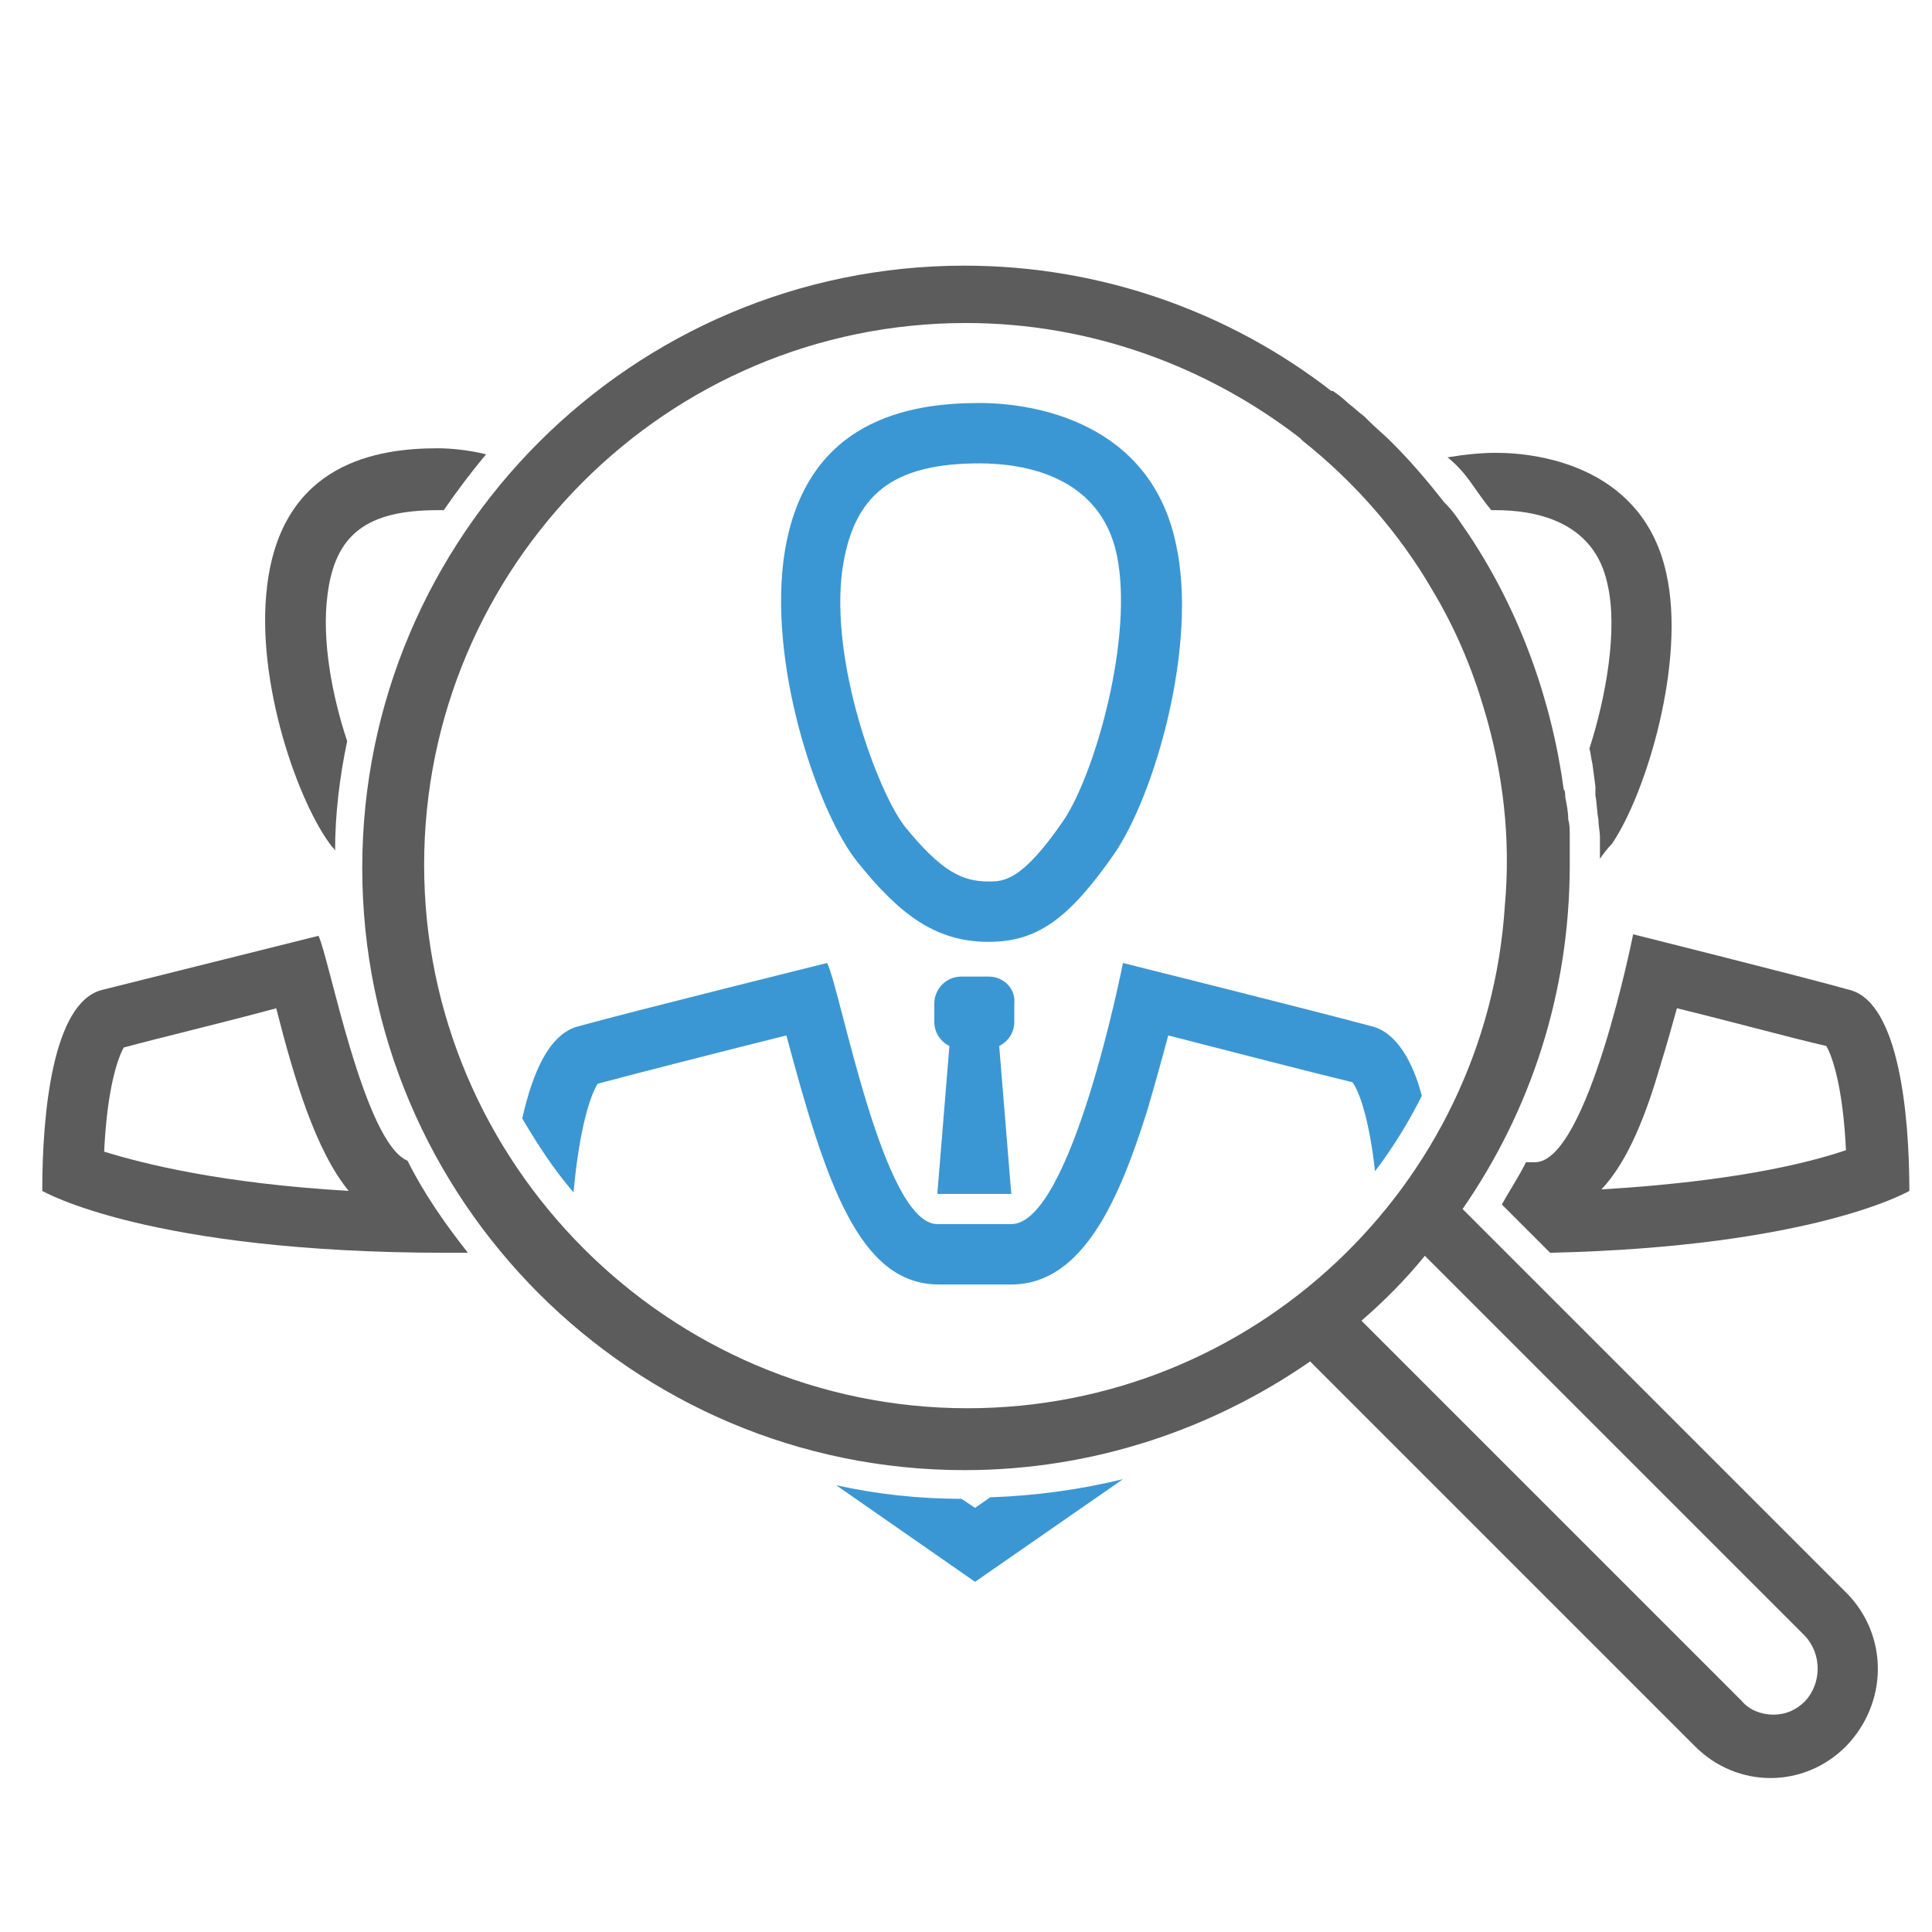
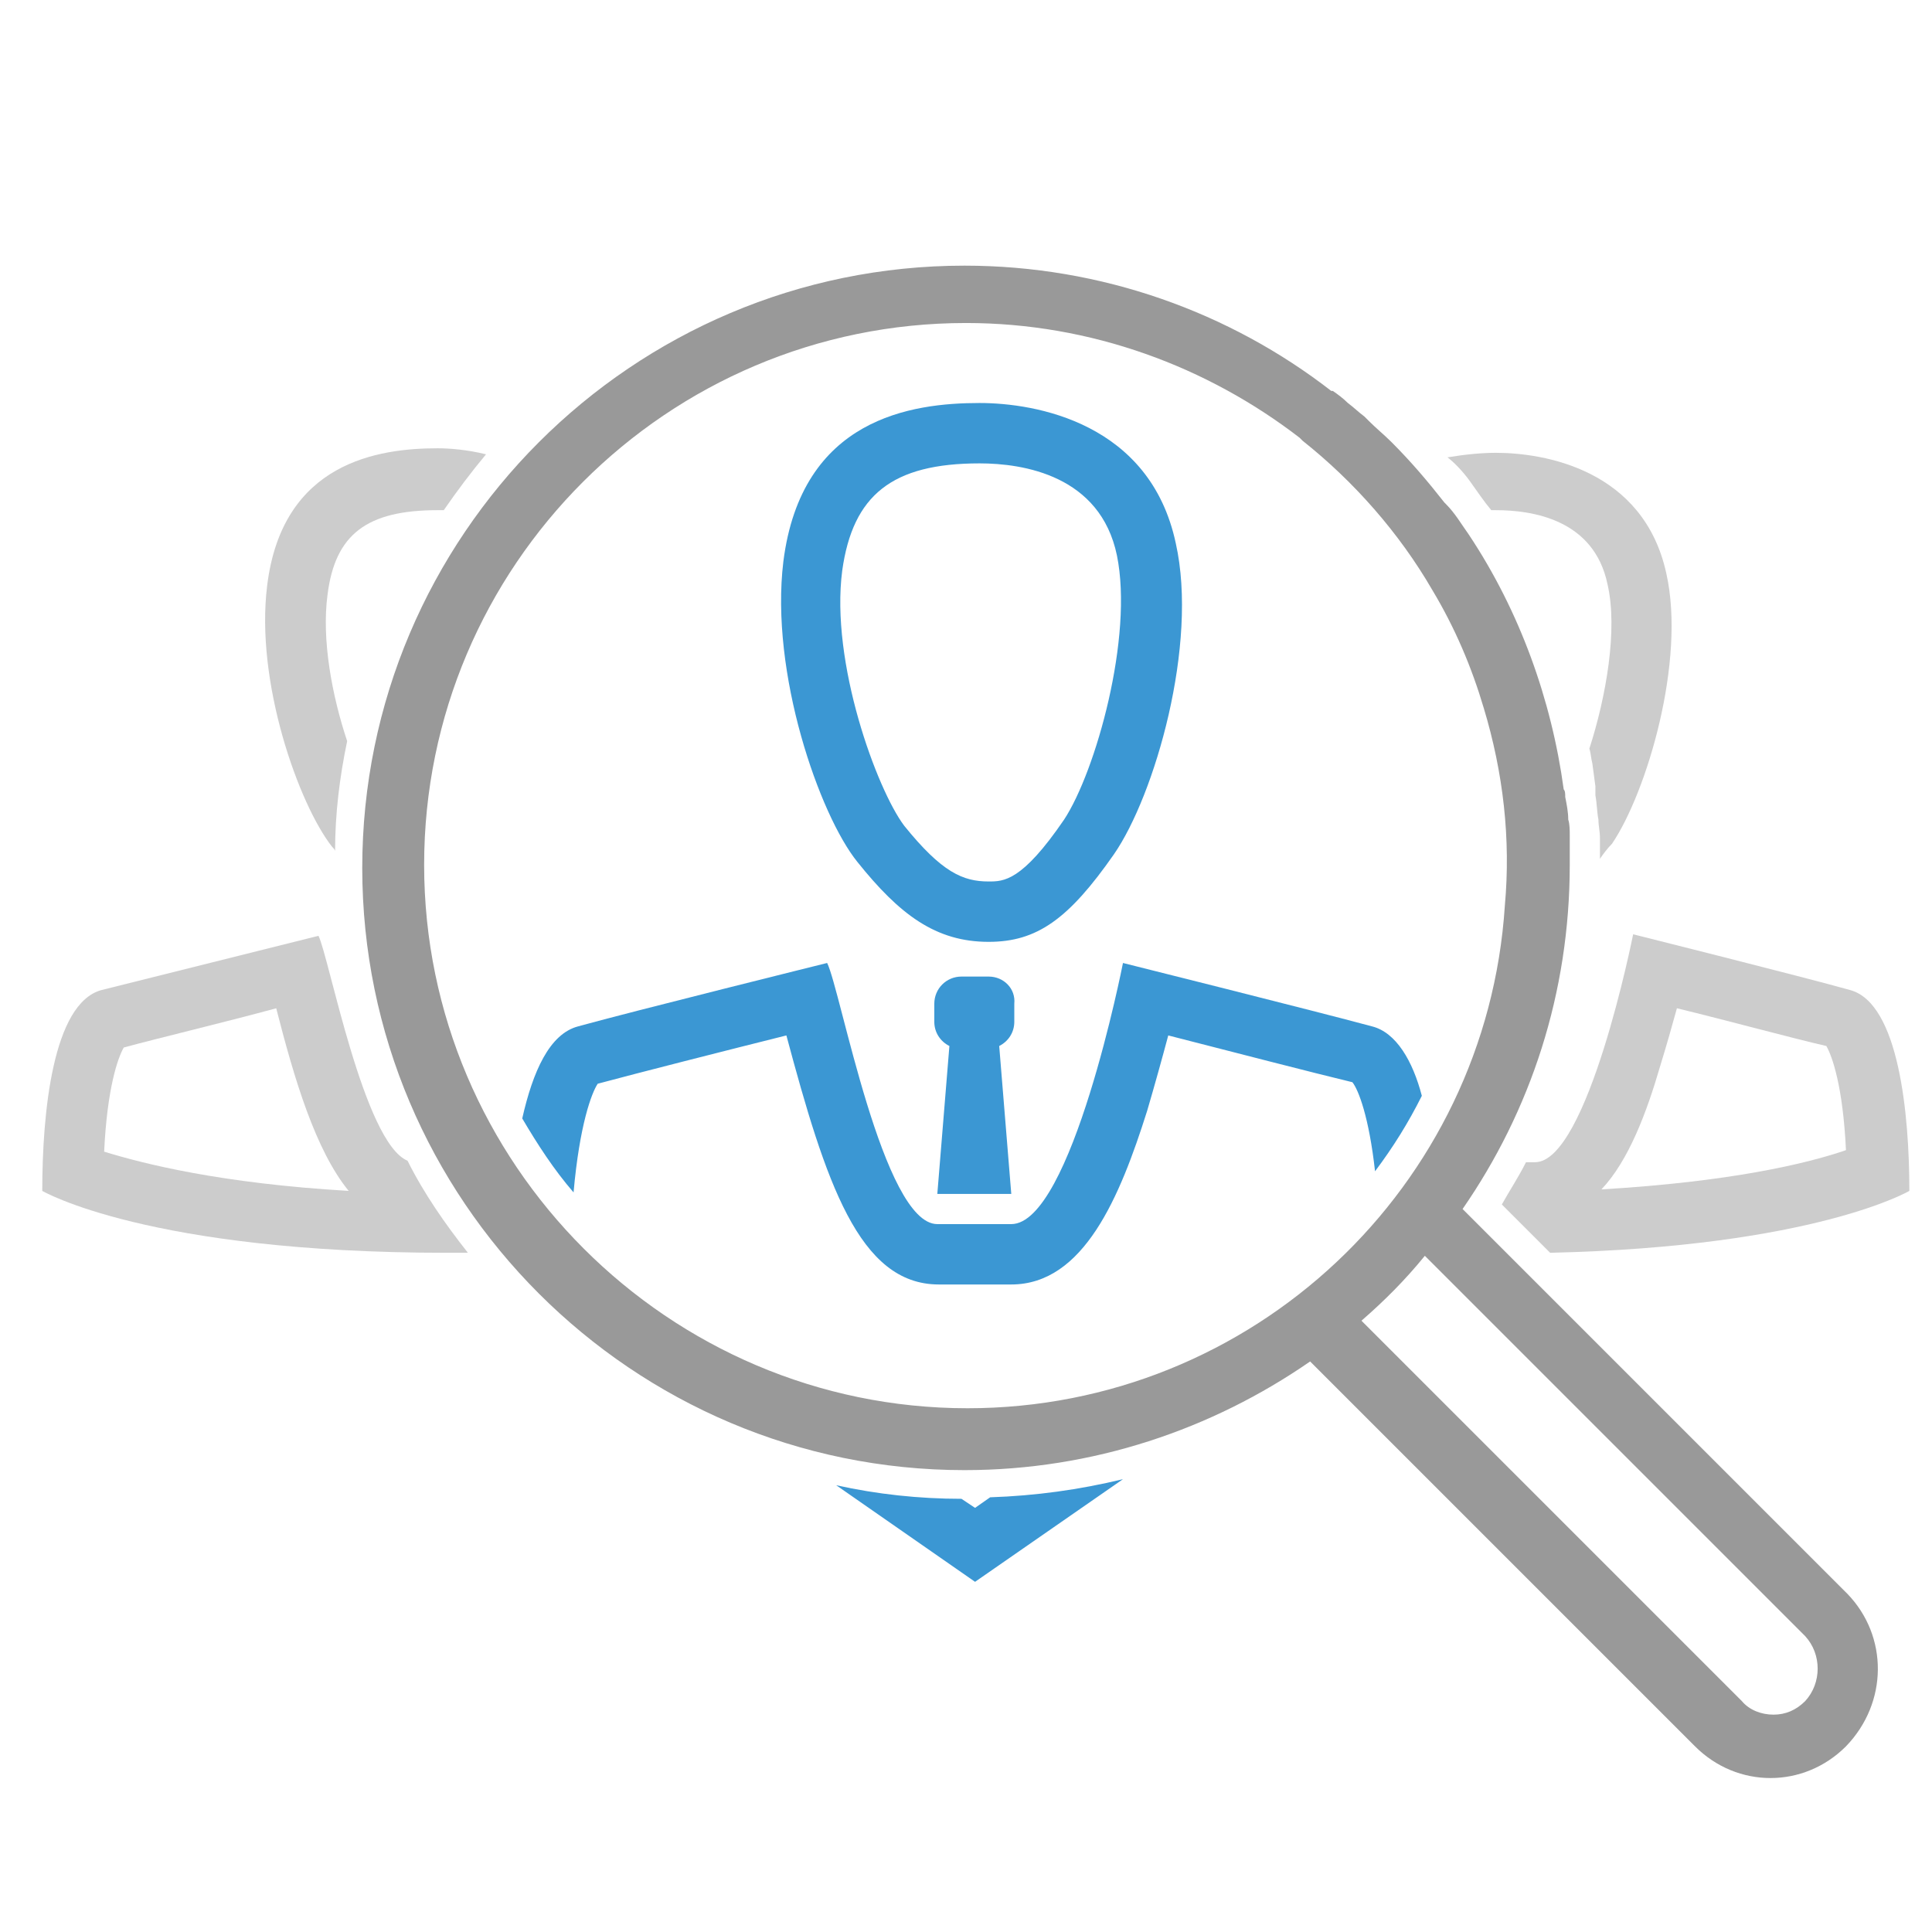
<svg xmlns="http://www.w3.org/2000/svg" enable-background="new 0 0 128 128" height="128px" id="Layer_1" version="1.1" viewBox="0 0 128 128" width="128px" xml:space="preserve">
  <defs id="defs23" />
  <path d="M65.5,64.7h-1.8c-1,0-1.8,0.8-1.8,1.8v1.2c0,0.7,0.4,1.3,1,1.6l-0.8,9.8H67l-0.8-9.8c0.6-0.3,1-0.9,1-1.6  v-1.2C67.3,65.5,66.5,64.7,65.5,64.7L65.5,64.7z" fill="#3B97D3" id="path3" style="fill:#3b97d3;fill-opacity:1" />
  <path d="M64.9,30.7L64.9,30.7c2.9,0,8,0.8,9.1,6.1c1.1,5.4-1.4,14.3-3.5,17.5c-2.8,4.1-4,4.1-5,4.1  c-1.7,0-3.1-0.6-5.6-3.7c-1.8-2.4-4.9-10.8-4.1-16.9C56.5,32.8,59.1,30.7,64.9,30.7 M64.9,26.7c-4.5,0-11.8,1-13,10.5  C51,44.6,54.3,54,56.8,57.1c2.8,3.5,5.2,5.3,8.7,5.3c3.2,0,5.3-1.5,8.3-5.8c2.7-3.9,5.6-13.9,4.1-20.6C76.2,28,68.6,26.7,64.9,26.7  L64.9,26.7z" fill="#3B97D3" id="path5" style="fill:#3b97d3;fill-opacity:1" />
  <path d="M65.6,99.2l-1,0.7l-0.9-0.6c-2.8,0-5.6-0.3-8.3-0.9l9.2,6.4l9.8-6.8C71.5,98.7,68.6,99.1,65.6,99.2z" fill="#3B97D3" id="path7" style="fill:#3b97d3;fill-opacity:1" />
  <path d="M90.9,68c-3.7-1-16.5-4.2-16.5-4.2S71,81.1,67,81.1h-4.9c-3.6,0-6.4-15.5-7.3-17.3c0,0-12.9,3.2-16.5,4.2  c-1.9,0.5-3,3-3.7,6.1c1,1.7,2.1,3.4,3.4,4.9c0.4-4.5,1.2-6.6,1.6-7.2c2.6-0.7,8.5-2.2,12.5-3.2c2.6,9.7,4.8,16.5,10.1,16.5H67  c4.8,0,7.2-5.8,9-11.5c0.5-1.7,1-3.5,1.4-5c3.9,1,9.7,2.5,12.2,3.1c0.4,0.5,1.1,2.3,1.5,5.9c1.2-1.6,2.2-3.2,3.1-5  C93.6,70.3,92.5,68.4,90.9,68z" fill="#3B97D3" id="path9" style="fill:#3b97d3;fill-opacity:1" />
-   <path d="M97.4,31.9L97.4,31.9c0.5,0.7,0.9,1.3,1.4,1.9c0.1,0,0.2,0,0.3,0c2.4,0,6.5,0.6,7.4,4.9  c0.7,3-0.1,7.5-1.2,10.9c0.1,0.3,0.1,0.6,0.2,1l0,0l0.2,1.5c0,0.1,0,0.3,0,0.4l0,0.2c0.1,0.5,0.1,1.1,0.2,1.6c0,0.4,0.1,0.8,0.1,1.2  c0,0.4,0,0.7,0,1.1l0,0.3c0,0,0,0,0,0c0.2-0.3,0.5-0.7,0.8-1c2.3-3.4,4.9-12.1,3.6-17.9c-1.5-6.9-8.1-8-11.3-8c-0.9,0-2,0.1-3.2,0.3  C96.3,30.6,96.9,31.2,97.4,31.9z" fill="#2C3E50" id="path11" style="fill:#5c5c5c;fill-opacity:1" />
-   <path d="M23,49.1c-1-3-1.7-6.7-1.3-9.7c0.5-4,2.6-5.6,7.3-5.6c0.1,0,0.3,0,0.4,0c0.9-1.3,1.8-2.5,2.8-3.7  c-1.2-0.3-2.4-0.4-3.2-0.4c-3.9,0-10.3,0.9-11.3,9.1c-0.8,6.4,2.1,14.5,4.3,17.3c0.1,0.1,0.2,0.2,0.2,0.3  C22.2,53.9,22.5,51.5,23,49.1z" fill="#2C3E50" id="path13" style="fill:#5c5c5c;fill-opacity:1" />
-   <path d="M101.7,77h-0.6c-0.5,1-1.1,1.9-1.6,2.8l3.2,3.2c17.5-0.4,23.8-4.1,23.8-4.1c0-5.1-0.7-12.4-3.9-13.3  c-3.2-0.9-14.4-3.7-14.4-3.7S105.2,77,101.7,77z M110,70.6c0.4-1.3,0.8-2.7,1.1-3.8c3.3,0.8,7.7,2,9.9,2.5c0.4,0.7,1.1,2.7,1.3,6.9  c-2.6,0.9-7.7,2.1-16.2,2.6C107.9,76.9,109.1,73.7,110,70.6z" fill="#2C3E50" id="path15" style="fill:#5c5c5c;fill-opacity:1" />
-   <path d="M27,76.9c-2.9-1.2-5.2-13.5-5.9-14.9c0,0-11.2,2.8-14.4,3.6c-3.2,0.9-3.9,8.1-3.9,13.3c0,0,7,4.1,26.8,4.1  c0.5,0,0.9,0,1.4,0C29.5,81.1,28.1,79.1,27,76.9z M6.9,76.3c0.2-4.2,0.9-6.2,1.3-6.9c2.2-0.6,6.8-1.7,10.1-2.6  c1.2,4.7,2.6,9.4,4.8,12.1C14.6,78.4,9.5,77.1,6.9,76.3z" fill="#2C3E50" id="path17" style="fill:#5c5c5c;fill-opacity:1" />
-   <path d="M122.4,105.6L96.9,80.1c4.5-6.5,7.1-14.3,7.1-22.8c0-0.3,0-0.6,0-0.9c0-0.3,0-0.7,0-1c0-0.4,0-0.8-0.1-1.1  c0-0.5-0.1-1-0.2-1.5c0-0.2,0-0.4-0.1-0.5c0,0,0,0,0,0c-0.8-5.9-2.9-11.8-6.3-16.9c0,0,0,0,0,0c-0.5-0.7-0.9-1.4-1.5-2  c0,0,0,0-0.1-0.1c-1.1-1.4-2.2-2.7-3.5-4c-0.5-0.5-1-0.9-1.5-1.4c-0.1-0.1-0.2-0.2-0.3-0.3c-0.4-0.3-0.7-0.6-1.1-0.9  c-0.3-0.3-0.7-0.6-1-0.8c0,0,0,0-0.1,0c0,0,0,0,0,0c-6.7-5.2-15.2-8.3-24.3-8.3c-22,0-39.9,17.9-39.9,39.9c0,22,17.9,39.9,39.9,39.9  c8.5,0,16.4-2.7,22.9-7.2l25.5,25.5c1.4,1.4,3.2,2.1,5,2.1s3.6-0.7,5-2.1C125.1,112.8,125.1,108.4,122.4,105.6z M28.1,57.3  c0-19.8,16.1-35.9,35.9-35.9c8.3,0,16,2.9,22.1,7.6v0c0.1,0.1,0.1,0.1,0.2,0.2c3.4,2.7,6.4,6.1,8.6,9.9l0,0c1.5,2.5,2.6,5.1,3.4,7.8  c0,0,0,0,0,0c1.3,4.3,1.8,8.7,1.4,13.1h0C98.5,78.6,83,93.3,64.1,93.3C44.3,93.3,28.1,77.1,28.1,57.3z M119.6,112.7  c-0.6,0.6-1.3,0.9-2.1,0.9s-1.6-0.3-2.1-0.9L90.2,87.5c1.5-1.3,2.9-2.7,4.2-4.3l25.2,25.2C120.7,109.6,120.7,111.5,119.6,112.7z" fill="#2C3E50" id="path19" style="fill:#5c5c5c;fill-opacity:1" />
+   <path d="M97.4,31.9L97.4,31.9c0.5,0.7,0.9,1.3,1.4,1.9c0.1,0,0.2,0,0.3,0c2.4,0,6.5,0.6,7.4,4.9  c0.7,3-0.1,7.5-1.2,10.9c0.1,0.3,0.1,0.6,0.2,1l0,0l0.2,1.5c0,0.1,0,0.3,0,0.4l0,0.2c0.1,0.5,0.1,1.1,0.2,1.6c0,0.4,0.1,0.8,0.1,1.2  c0,0.4,0,0.7,0,1.1l0,0.3c0,0,0,0,0,0c0.2-0.3,0.5-0.7,0.8-1c2.3-3.4,4.9-12.1,3.6-17.9c-1.5-6.9-8.1-8-11.3-8c-0.9,0-2,0.1-3.2,0.3  C96.3,30.6,96.9,31.2,97.4,31.9z" fill="#2C3E50" id="path11" style="fill:#cccccc;fill-opacity:1" />
+   <path d="M23,49.1c-1-3-1.7-6.7-1.3-9.7c0.5-4,2.6-5.6,7.3-5.6c0.1,0,0.3,0,0.4,0c0.9-1.3,1.8-2.5,2.8-3.7  c-1.2-0.3-2.4-0.4-3.2-0.4c-3.9,0-10.3,0.9-11.3,9.1c-0.8,6.4,2.1,14.5,4.3,17.3c0.1,0.1,0.2,0.2,0.2,0.3  C22.2,53.9,22.5,51.5,23,49.1z" fill="#2C3E50" id="path13" style="fill:#cccccc;fill-opacity:1" />
+   <path d="M101.7,77h-0.6c-0.5,1-1.1,1.9-1.6,2.8l3.2,3.2c17.5-0.4,23.8-4.1,23.8-4.1c0-5.1-0.7-12.4-3.9-13.3  c-3.2-0.9-14.4-3.7-14.4-3.7S105.2,77,101.7,77z M110,70.6c0.4-1.3,0.8-2.7,1.1-3.8c3.3,0.8,7.7,2,9.9,2.5c0.4,0.7,1.1,2.7,1.3,6.9  c-2.6,0.9-7.7,2.1-16.2,2.6C107.9,76.9,109.1,73.7,110,70.6z" fill="#2C3E50" id="path15" style="fill:#cccccc;fill-opacity:1" />
+   <path d="M27,76.9c-2.9-1.2-5.2-13.5-5.9-14.9c0,0-11.2,2.8-14.4,3.6c-3.2,0.9-3.9,8.1-3.9,13.3c0,0,7,4.1,26.8,4.1  c0.5,0,0.9,0,1.4,0C29.5,81.1,28.1,79.1,27,76.9z M6.9,76.3c0.2-4.2,0.9-6.2,1.3-6.9c2.2-0.6,6.8-1.7,10.1-2.6  c1.2,4.7,2.6,9.4,4.8,12.1C14.6,78.4,9.5,77.1,6.9,76.3z" fill="#2C3E50" id="path17" style="fill:#cccccc;fill-opacity:1" />
+   <path d="M122.4,105.6L96.9,80.1c4.5-6.5,7.1-14.3,7.1-22.8c0-0.3,0-0.6,0-0.9c0-0.3,0-0.7,0-1c0-0.4,0-0.8-0.1-1.1  c0-0.5-0.1-1-0.2-1.5c0-0.2,0-0.4-0.1-0.5c0,0,0,0,0,0c-0.8-5.9-2.9-11.8-6.3-16.9c0,0,0,0,0,0c-0.5-0.7-0.9-1.4-1.5-2  c0,0,0,0-0.1-0.1c-1.1-1.4-2.2-2.7-3.5-4c-0.5-0.5-1-0.9-1.5-1.4c-0.1-0.1-0.2-0.2-0.3-0.3c-0.4-0.3-0.7-0.6-1.1-0.9  c-0.3-0.3-0.7-0.6-1-0.8c0,0,0,0-0.1,0c0,0,0,0,0,0c-6.7-5.2-15.2-8.3-24.3-8.3c-22,0-39.9,17.9-39.9,39.9c0,22,17.9,39.9,39.9,39.9  c8.5,0,16.4-2.7,22.9-7.2l25.5,25.5c1.4,1.4,3.2,2.1,5,2.1s3.6-0.7,5-2.1C125.1,112.8,125.1,108.4,122.4,105.6z M28.1,57.3  c0-19.8,16.1-35.9,35.9-35.9c8.3,0,16,2.9,22.1,7.6v0c0.1,0.1,0.1,0.1,0.2,0.2c3.4,2.7,6.4,6.1,8.6,9.9l0,0c1.5,2.5,2.6,5.1,3.4,7.8  c0,0,0,0,0,0c1.3,4.3,1.8,8.7,1.4,13.1h0C98.5,78.6,83,93.3,64.1,93.3C44.3,93.3,28.1,77.1,28.1,57.3z M119.6,112.7  c-0.6,0.6-1.3,0.9-2.1,0.9s-1.6-0.3-2.1-0.9L90.2,87.5c1.5-1.3,2.9-2.7,4.2-4.3l25.2,25.2C120.7,109.6,120.7,111.5,119.6,112.7z" id="path19" style="fill:#999999;fill-opacity:1" fill="#2C3E50" />
</svg>
